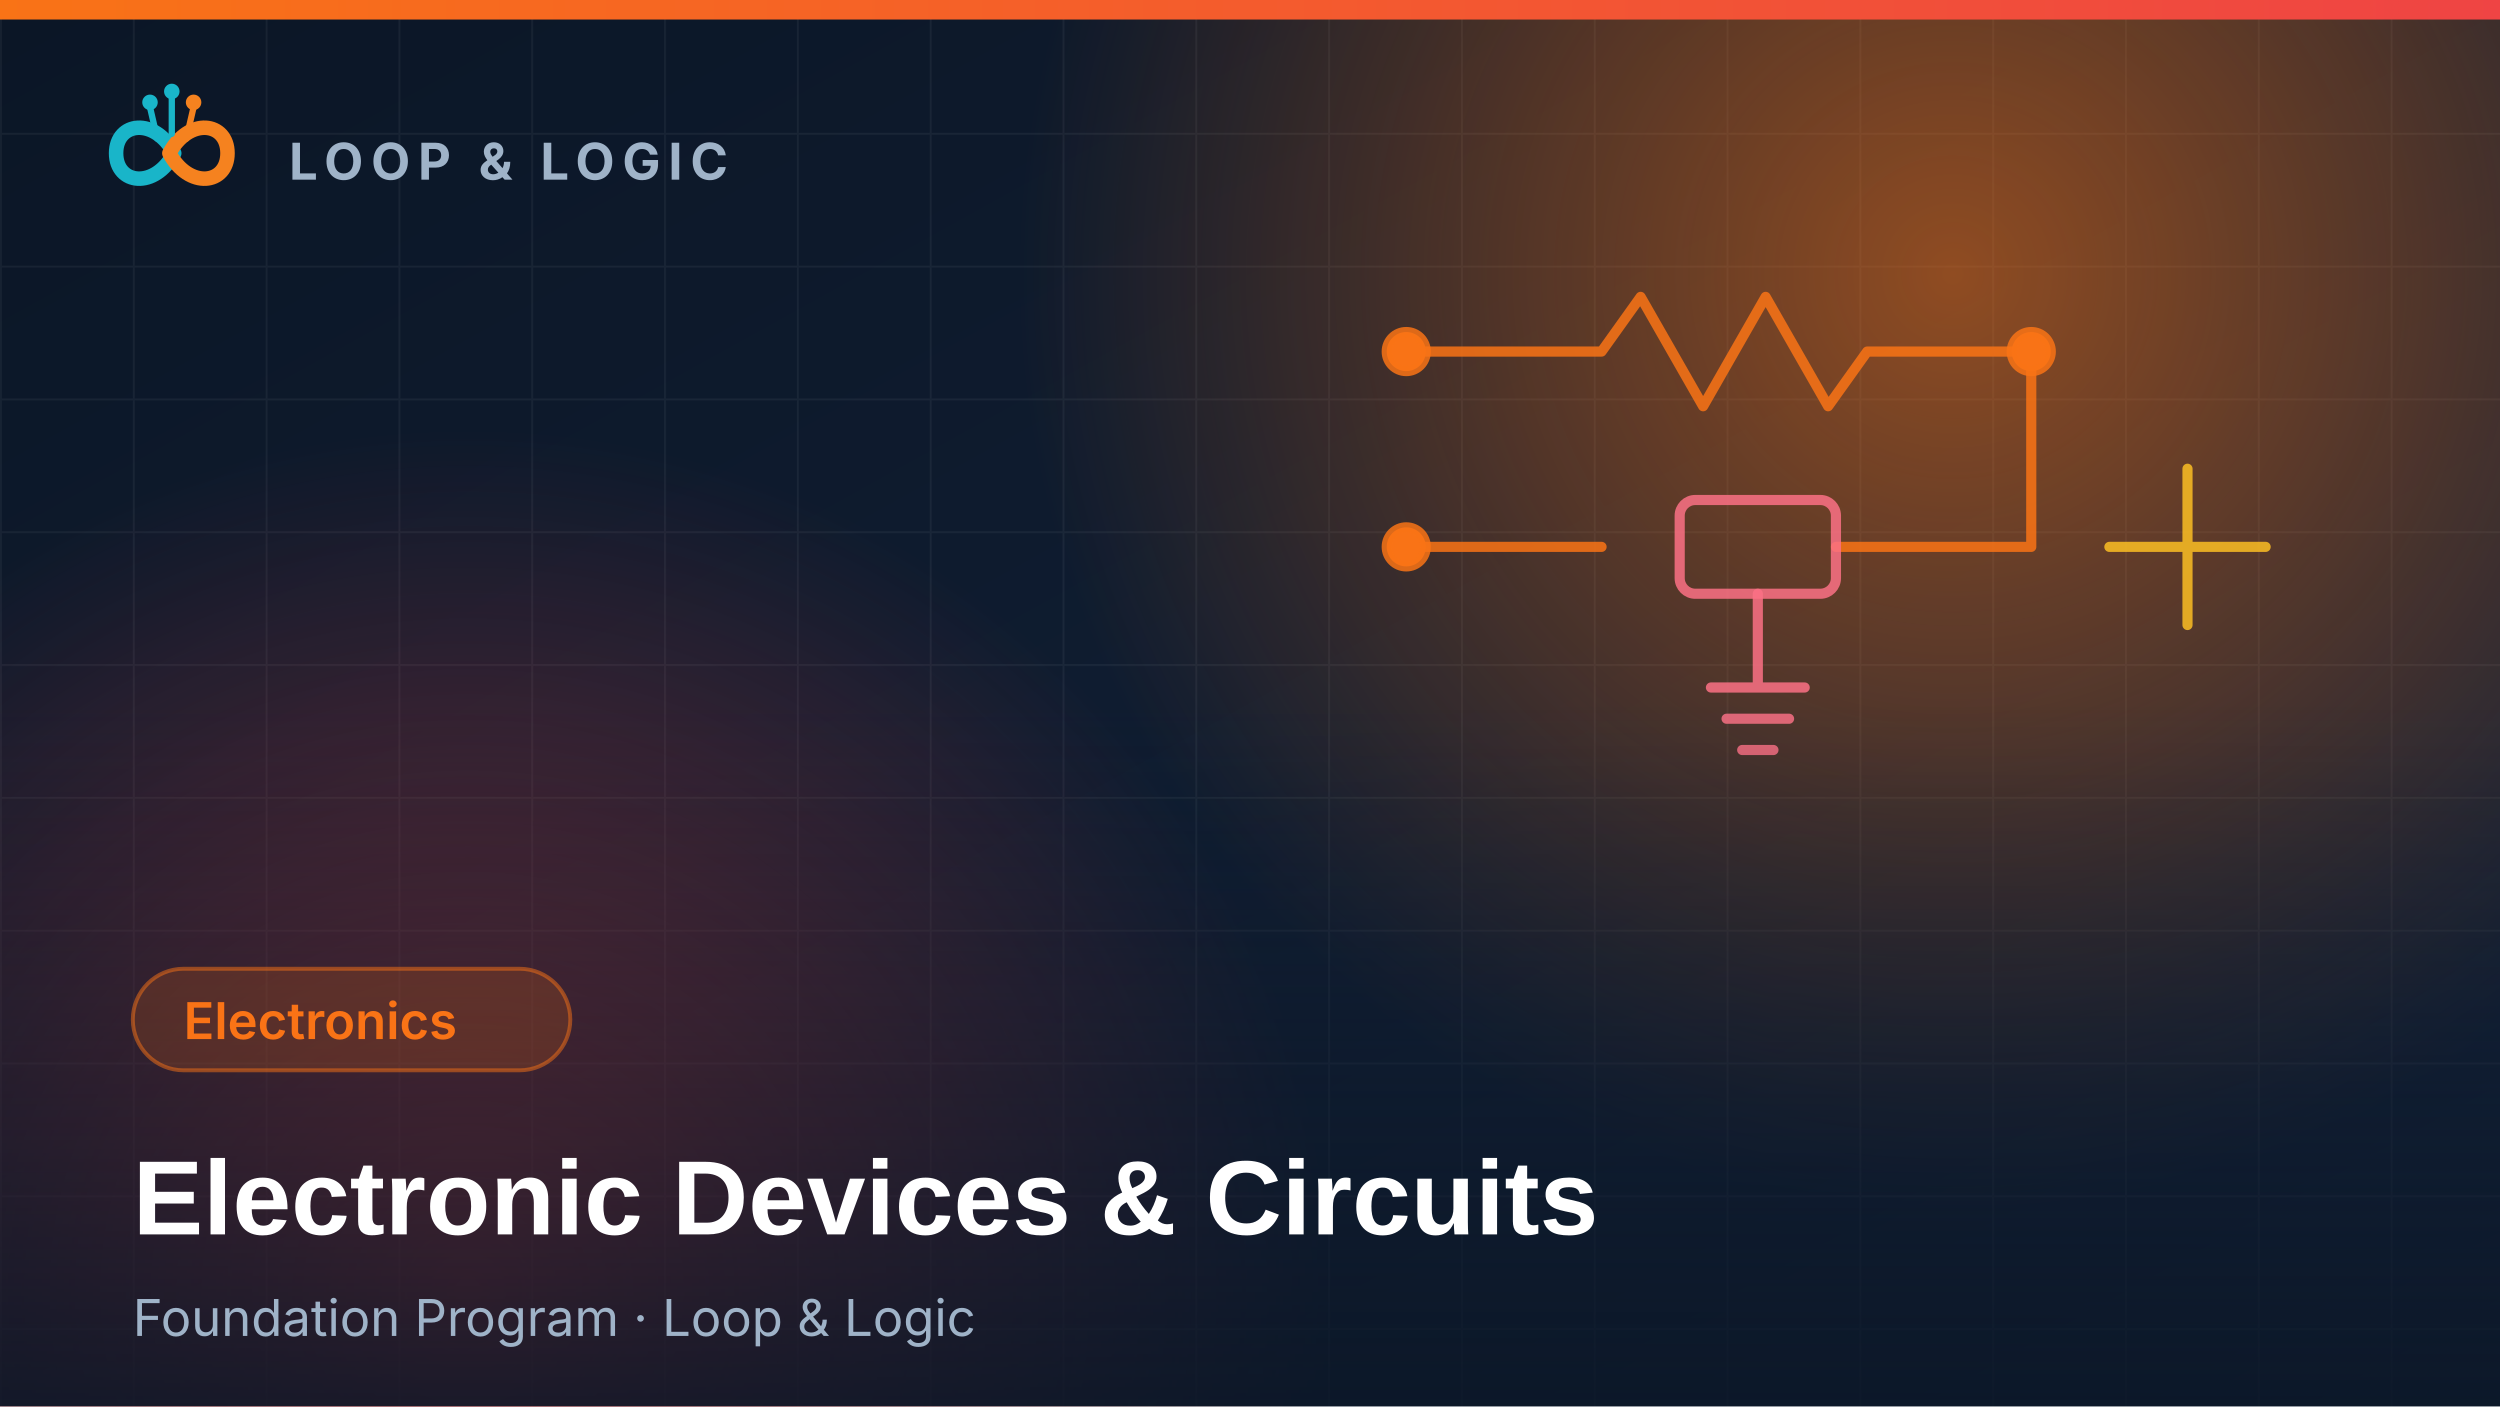
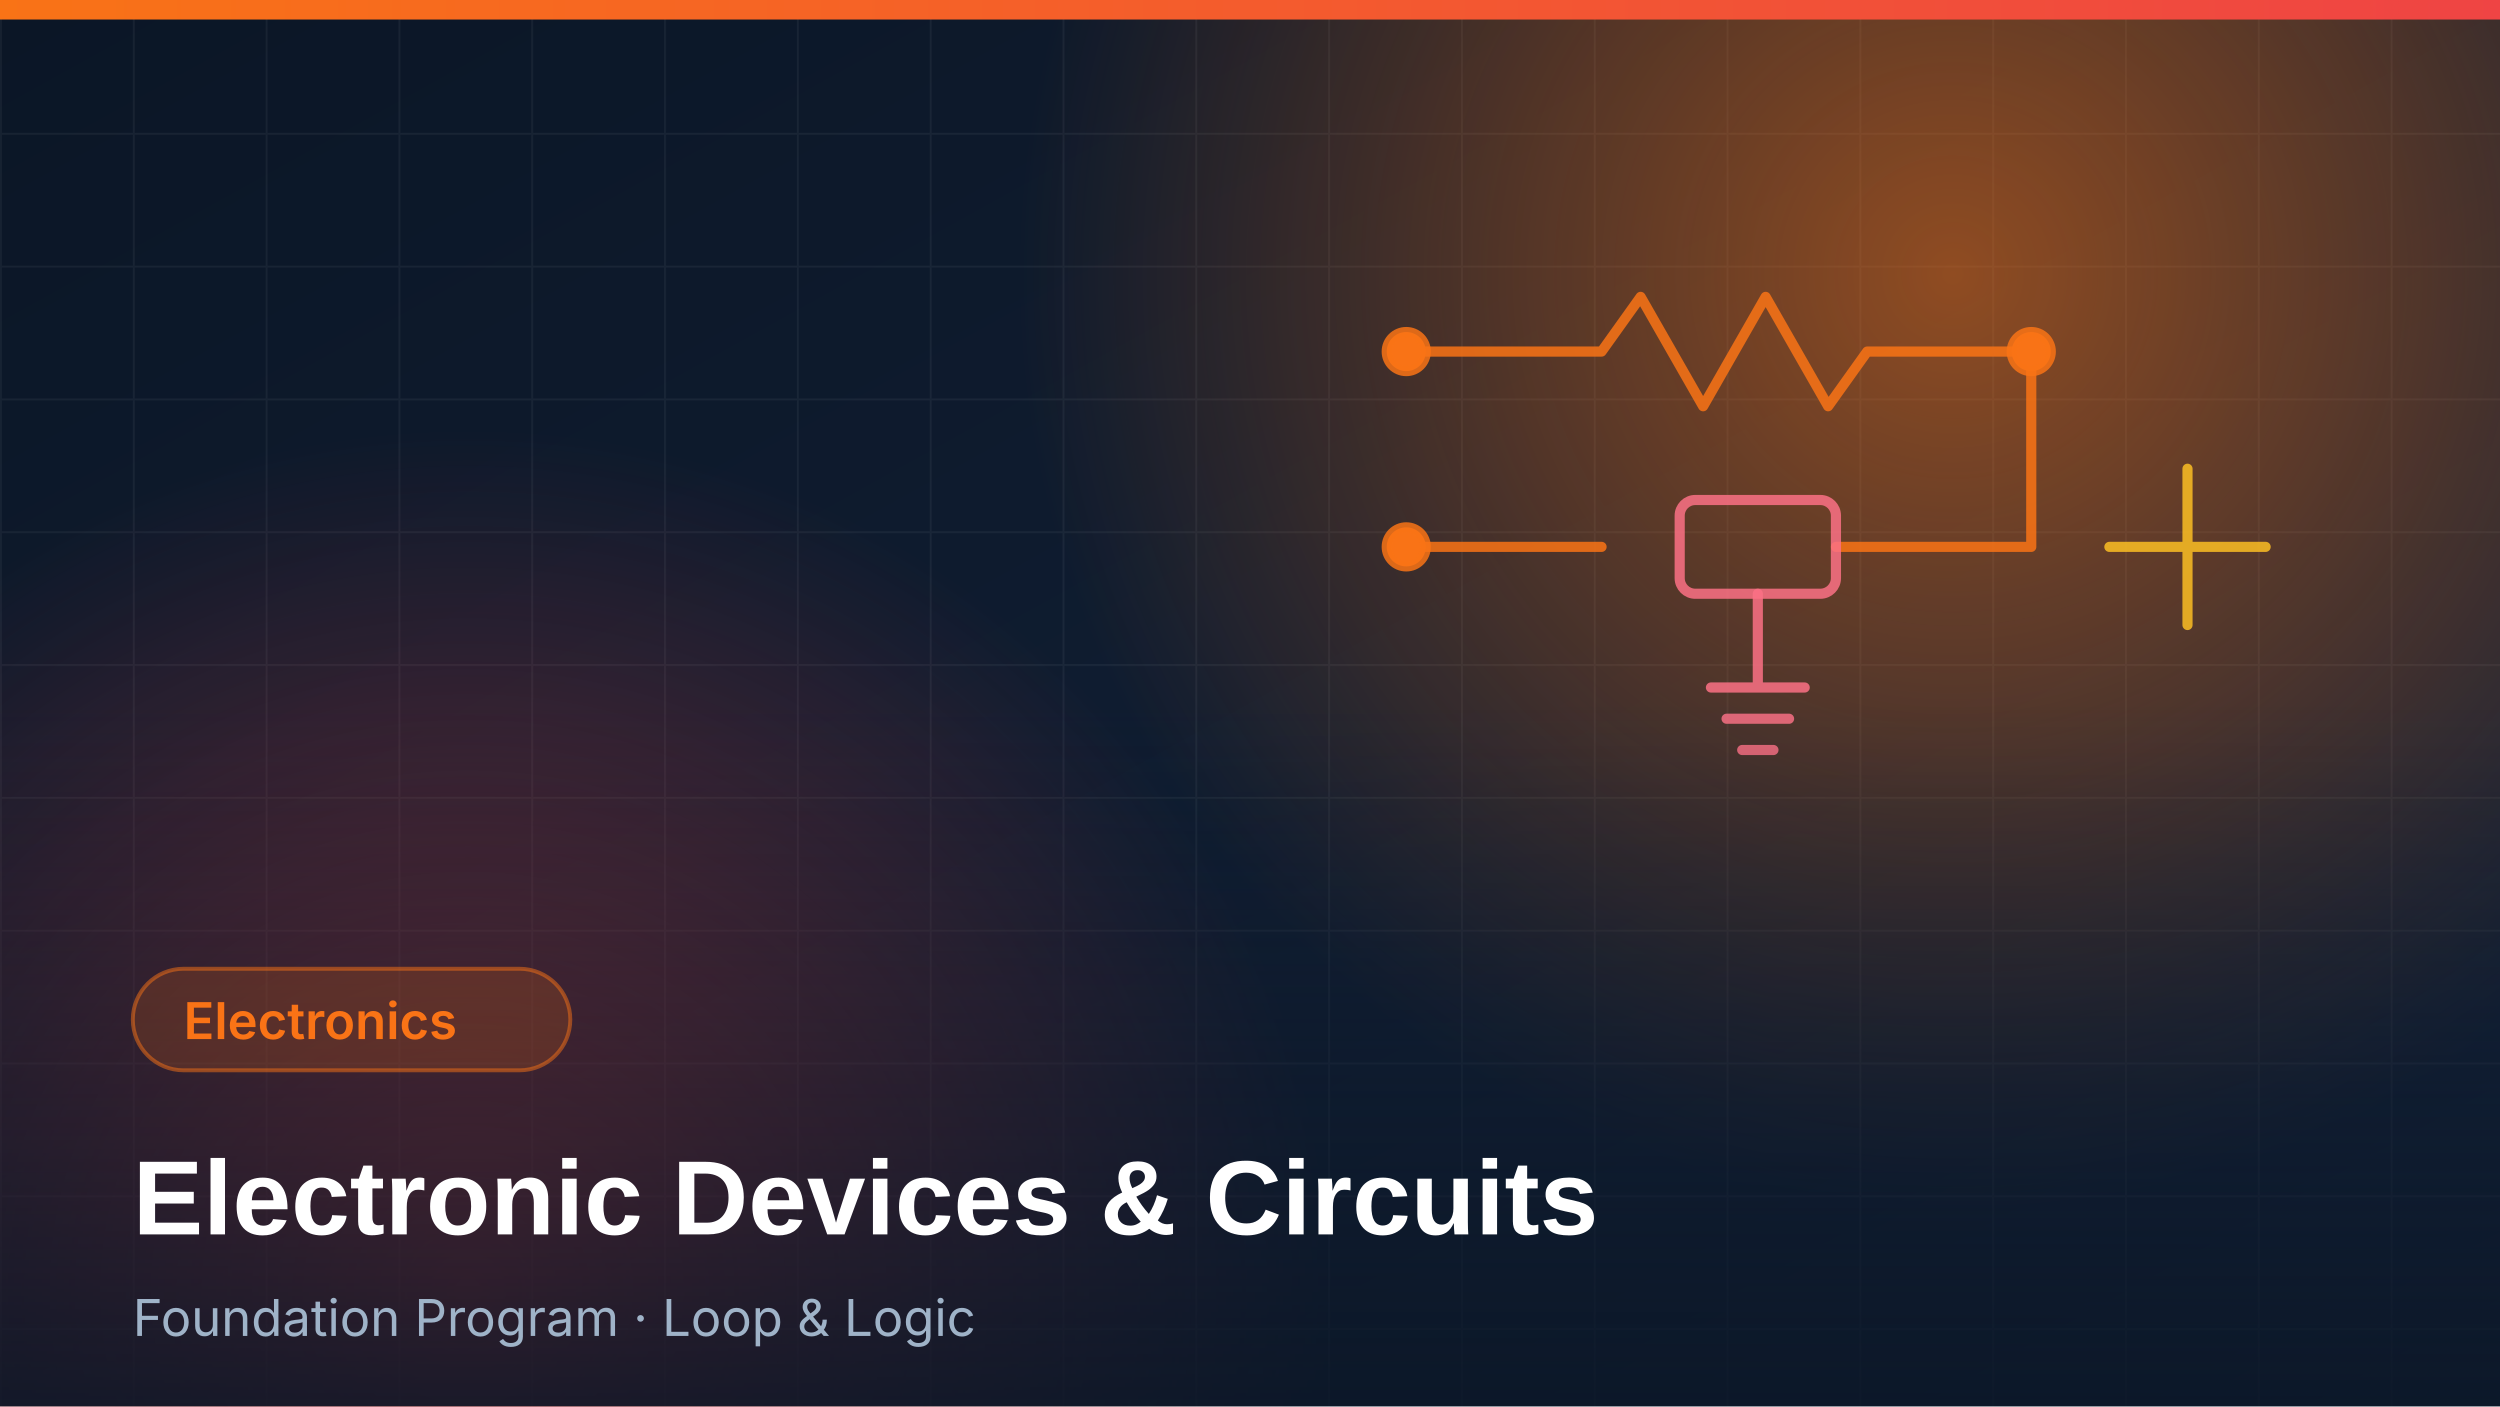
<svg xmlns="http://www.w3.org/2000/svg" width="640" height="360" viewBox="0 0 640 360" role="img" aria-label="Electronic Devices &amp; Circuits">
  <defs>
    <linearGradient id="bg" x1="0" y1="0" x2="1" y2="1">
      <stop offset="0" stop-color="#0B1626" />
      <stop offset="1" stop-color="#13233B" />
    </linearGradient>
    <radialGradient id="gA" cx="50%" cy="50%" r="50%">
      <stop offset="0" stop-color="#F97316" stop-opacity="0.55" />
      <stop offset="1" stop-color="#F97316" stop-opacity="0" />
    </radialGradient>
    <radialGradient id="gB" cx="50%" cy="50%" r="50%">
      <stop offset="0" stop-color="#EF4444" stop-opacity="0.5" />
      <stop offset="1" stop-color="#EF4444" stop-opacity="0" />
    </radialGradient>
    <linearGradient id="acc" x1="0" y1="0" x2="1" y2="0">
      <stop offset="0" stop-color="#F97316" />
      <stop offset="1" stop-color="#EF4444" />
    </linearGradient>
    <pattern id="grid" width="34" height="34" patternUnits="userSpaceOnUse">
      <path d="M34 0H0V34" fill="none" stroke="#ffffff" stroke-opacity="0.05" stroke-width="1" />
    </pattern>
    <linearGradient id="fade" x1="0" y1="0" x2="0" y2="1">
      <stop offset="0" stop-color="#0B1626" stop-opacity="0" />
      <stop offset="1" stop-color="#0B1626" stop-opacity="0.85" />
    </linearGradient>
  </defs>
  <rect width="640" height="360" fill="url(#bg)" />
  <rect width="640" height="360" fill="url(#grid)" />
  <circle cx="500" cy="70" r="240" fill="url(#gA)" />
  <circle cx="120" cy="330" r="220" fill="url(#gB)" />
  <rect x="0" y="0" width="640" height="5" fill="url(#acc)" />
  <g fill="none" stroke="#F97316" stroke-width="2.6" stroke-linecap="round" stroke-linejoin="round" stroke-opacity="0.85">
    <path d="M360 90 H410 L420 76 L436 104 L452 76 L468 104 L478 90 H520" />
    <path d="M520 90 V140 H470" />
    <path d="M360 140 H410" />
    <circle cx="360" cy="90" r="5" fill="#F97316" />
    <circle cx="520" cy="90" r="5" fill="#F97316" />
    <rect x="430" y="128" width="40" height="24" rx="4" stroke="#FB7185" />
    <path d="M450 152 V176 M438 176 H462 M442 184 H458 M446 192 H454" stroke="#FB7185" />
    <circle cx="360" cy="140" r="5" fill="#F97316" />
    <path d="M540 140 H580 M560 120 V160" stroke="#FBBF24" />
  </g>
  <rect x="0" y="180" width="640" height="180" fill="url(#fade)" />
-   <g transform="translate(26,20) scale(0.62)">
-     <g fill="none" stroke-linecap="round" stroke-linejoin="round">
-       <path d="M30 31 C 22 16, 6 18, 6 31 C 6 44, 22 46, 30 31" stroke="#19B5C9" stroke-width="6" />
-       <path d="M28 31 C 36 16, 52 18, 52 31 C 52 44, 36 46, 28 31" stroke="#F5821F" stroke-width="6" />
-       <path d="M23 25 L20 12" stroke="#19B5C9" stroke-width="2.6" />
-       <path d="M29 23 L29 7" stroke="#19B5C9" stroke-width="2.6" />
-       <path d="M35 25 L38 12" stroke="#F5821F" stroke-width="2.6" />
-     </g>
-     <circle cx="20" cy="10" r="3.2" fill="#19B5C9" />
-     <circle cx="29" cy="5.5" r="3.2" fill="#19B5C9" />
-     <circle cx="38" cy="10" r="3.2" fill="#F5821F" />
-   </g>
-   <text x="74" y="46" font-family="Inter, Arial, sans-serif" font-size="13" font-weight="700" letter-spacing="2" fill="#9FB3C8">LOOP &amp; LOGIC</text>
  <g transform="translate(34,248)">
    <rect x="0" y="0" rx="13" ry="13" width="112" height="26" fill="#F97316" fill-opacity="0.18" stroke="#F97316" stroke-opacity="0.5" />
    <text x="13" y="18" font-family="Inter, Arial, sans-serif" font-size="13" font-weight="600" fill="#F97316">Electronics</text>
  </g>
  <text x="34" y="316" font-family="Poppins, Arial, sans-serif" font-size="27" font-weight="800" fill="#FFFFFF">Electronic Devices &amp; Circuits</text>
  <text x="34" y="342" font-family="Inter, Arial, sans-serif" font-size="13" fill="#9FB3C8">Foundation Program · Loop &amp; Logic</text>
</svg>
